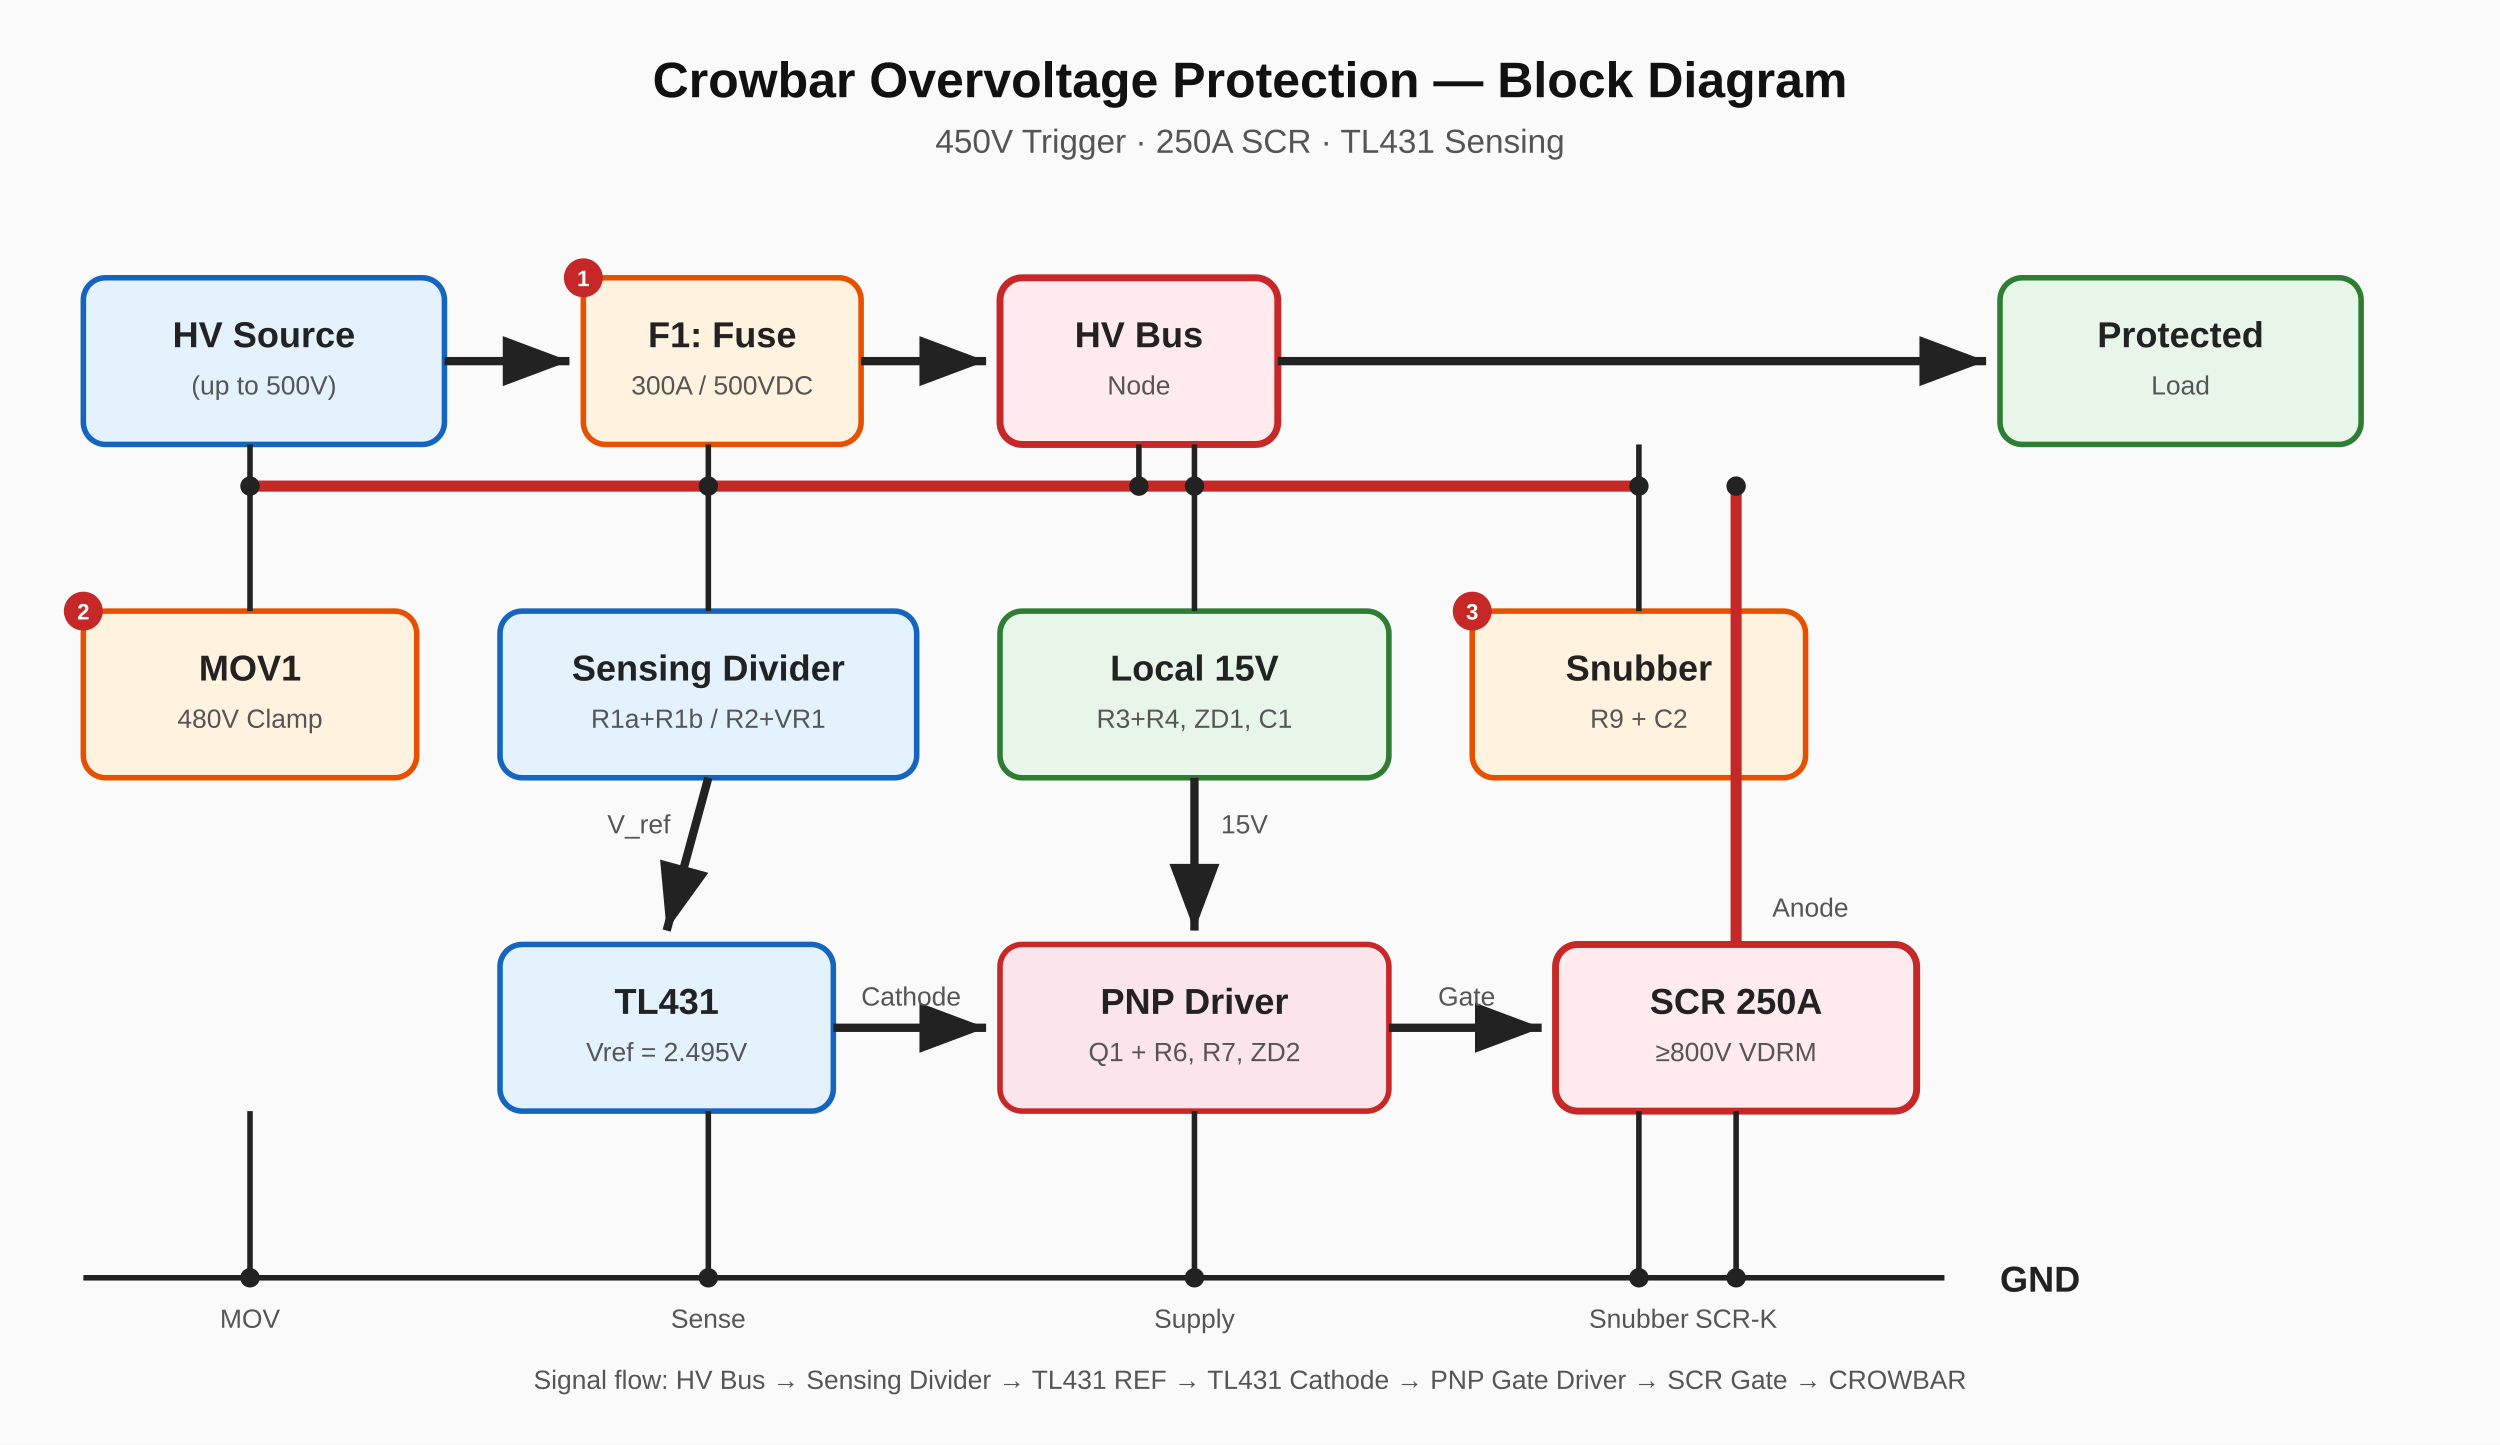
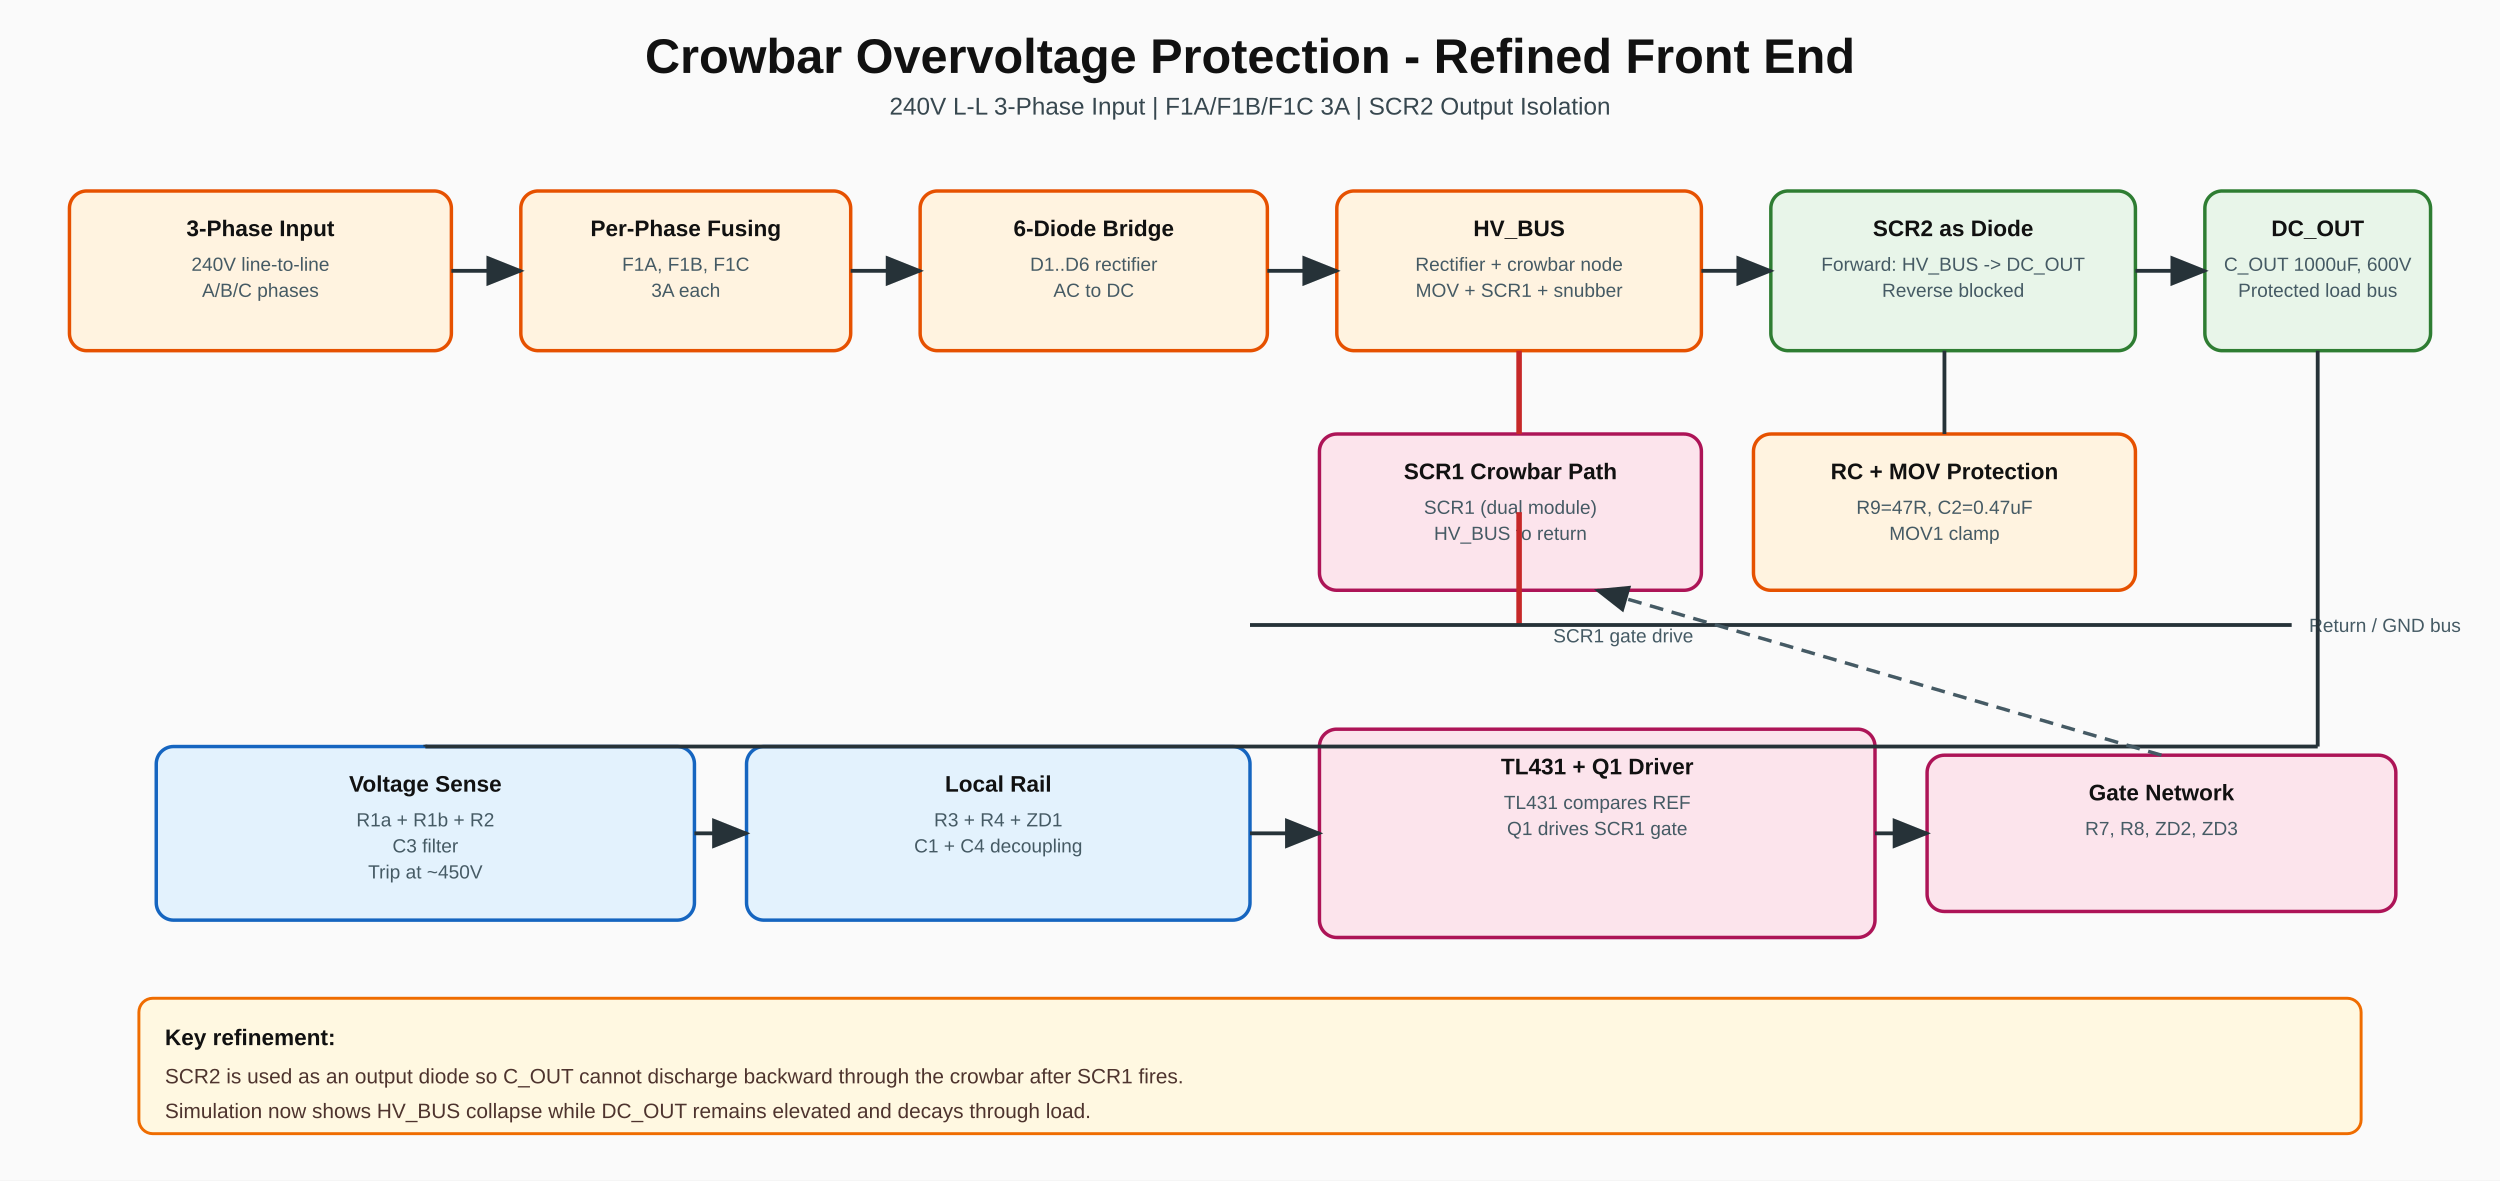
- <svg xmlns="http://www.w3.org/2000/svg" viewBox="0 0 900 520" width="900" height="520" font-family="'Segoe UI', Arial, sans-serif">
+ <svg xmlns="http://www.w3.org/2000/svg" viewBox="0 0 1440 680" width="1440" height="680" font-family="Arial, Helvetica, sans-serif">
  <defs>
+     <marker id="arrow" markerWidth="10" markerHeight="8" refX="9" refY="4" orient="auto">
+       <polygon points="0,0 10,4 0,8" fill="#263238" />
+     </marker>
    <style>
-     .wire { stroke: #222; stroke-width: 2; fill: none; }
-     .wire-thick { stroke: #222; stroke-width: 3; fill: none; }
-     .wire-bus { stroke: #c62828; stroke-width: 4; fill: none; }
-     .comp-body { stroke: #333; stroke-width: 1.8; fill: #fff; }
-     .comp-fill { stroke: #333; stroke-width: 1.8; }
-     .label { font-size: 11px; fill: #333; }
-     .label-sm { font-size: 9.5px; fill: #555; }
-     .label-lg { font-size: 13px; fill: #222; font-weight: 600; }
-     .label-title { font-size: 18px; fill: #111; font-weight: 700; }
-     .label-subtitle { font-size: 12px; fill: #555; }
-     .node-dot { fill: #222; }
-     .gnd-symbol { stroke: #222; stroke-width: 2; fill: none; }
-     .highlight { fill: #fff3e0; stroke: #e65100; stroke-width: 1.5; rx: 6; }
-     .zone-sense { fill: #e3f2fd; stroke: #1565c0; stroke-width: 1; stroke-dasharray: 4,3; rx: 8; opacity: 0.5; }
-     .zone-supply { fill: #e8f5e9; stroke: #2e7d32; stroke-width: 1; stroke-dasharray: 4,3; rx: 8; opacity: 0.5; }
-     .zone-driver { fill: #fce4ec; stroke: #c62828; stroke-width: 1; stroke-dasharray: 4,3; rx: 8; opacity: 0.5; }
-     .zone-power { fill: #fff8e1; stroke: #f57f17; stroke-width: 1; stroke-dasharray: 4,3; rx: 8; opacity: 0.5; }
-     .safety-badge { fill: #c62828; }
-     .safety-text { font-size: 8px; fill: #fff; font-weight: 700; }
+     .bg { fill: #fafafa; }
+     .box { fill: #ffffff; stroke: #263238; stroke-width: 2; rx: 10; }
+     .box-power { fill: #fff3e0; stroke: #e65100; stroke-width: 2; rx: 10; }
+     .box-control { fill: #e3f2fd; stroke: #1565c0; stroke-width: 2; rx: 10; }
+     .box-driver { fill: #fce4ec; stroke: #ad1457; stroke-width: 2; rx: 10; }
+     .box-output { fill: #e8f5e9; stroke: #2e7d32; stroke-width: 2; rx: 10; }
+     .zone { fill-opacity: 0.22; stroke-dasharray: 6,4; stroke-width: 1.5; rx: 12; }
+     .zone-power { fill: #ffe0b2; stroke: #ef6c00; }
+     .zone-control { fill: #bbdefb; stroke: #1565c0; }
+     .wire { stroke: #263238; stroke-width: 2.2; fill: none; }
+     .wire-bus { stroke: #c62828; stroke-width: 3.2; fill: none; }
+     .wire-dashed { stroke: #455a64; stroke-width: 2; stroke-dasharray: 8,5; fill: none; }
+     .arrow { marker-end: url(#arrow); }
+     .node { fill: #263238; }
+     .title { font-size: 28px; fill: #111; font-weight: 700; }
+     .subtitle { font-size: 14px; fill: #37474f; }
+     .h1 { font-size: 16px; fill: #111; font-weight: 700; }
+     .h2 { font-size: 13px; fill: #111; font-weight: 700; }
+     .label { font-size: 12px; fill: #263238; }
+     .small { font-size: 11px; fill: #455a64; }
+     .note { font-size: 12px; fill: #4e342e; }
+     .warn { fill: #fff8e1; stroke: #ef6c00; stroke-width: 1.7; rx: 8; }
  </style>
-     <symbol id="resistor-h" viewBox="0 0 60 20" overflow="visible">
-       <polyline points="0,10 8,10 12,2 20,18 28,2 36,18 44,2 52,18 56,10 60,10" stroke="#333" stroke-width="1.8" fill="none" stroke-linejoin="round" />
-     </symbol>
-     <symbol id="resistor-v" viewBox="0 0 20 60" overflow="visible">
-       <polyline points="10,0 10,8 2,12 18,20 2,28 18,36 2,44 18,52 10,56 10,60" stroke="#333" stroke-width="1.8" fill="none" stroke-linejoin="round" />
-     </symbol>
-     <symbol id="cap-h" viewBox="0 0 30 20" overflow="visible">
-       <line x1="0" y1="10" x2="12" y2="10" stroke="#333" stroke-width="2" />
-       <line x1="12" y1="0" x2="12" y2="20" stroke="#333" stroke-width="2.5" />
-       <line x1="18" y1="0" x2="18" y2="20" stroke="#333" stroke-width="2.5" />
-       <line x1="18" y1="10" x2="30" y2="10" stroke="#333" stroke-width="2" />
-     </symbol>
-     <symbol id="cap-v" viewBox="0 0 20 30" overflow="visible">
-       <line x1="10" y1="0" x2="10" y2="12" stroke="#333" stroke-width="2" />
-       <line x1="0" y1="12" x2="20" y2="12" stroke="#333" stroke-width="2.5" />
-       <line x1="0" y1="18" x2="20" y2="18" stroke="#333" stroke-width="2.5" />
-       <line x1="10" y1="18" x2="10" y2="30" stroke="#333" stroke-width="2" />
-     </symbol>
-     <symbol id="zener-v" viewBox="0 0 20 30" overflow="visible">
-       <line x1="10" y1="0" x2="10" y2="10" stroke="#333" stroke-width="2" />
-       <polygon points="3,10 17,10 10,22" fill="#333" stroke="#333" stroke-width="1" />
-       <polyline points="2,22 18,22 18,19" stroke="#333" stroke-width="2" fill="none" />
-       <line x1="10" y1="22" x2="10" y2="30" stroke="#333" stroke-width="2" />
-     </symbol>
-     <symbol id="fuse-h" viewBox="0 0 60 24" overflow="visible">
-       <line x1="0" y1="12" x2="10" y2="12" stroke="#333" stroke-width="2" />
-       <rect x="10" y="2" width="40" height="20" rx="3" fill="#fff" stroke="#333" stroke-width="1.8" />
-       <line x1="20" y1="12" x2="40" y2="12" stroke="#333" stroke-width="1.2" stroke-dasharray="2,2" />
-       <line x1="50" y1="12" x2="60" y2="12" stroke="#333" stroke-width="2" />
-     </symbol>
-     <symbol id="gnd" viewBox="0 0 20 16" overflow="visible">
-       <line x1="10" y1="0" x2="10" y2="4" stroke="#222" stroke-width="2" />
-       <line x1="2" y1="4" x2="18" y2="4" stroke="#222" stroke-width="2" />
-       <line x1="5" y1="8" x2="15" y2="8" stroke="#222" stroke-width="2" />
-       <line x1="8" y1="12" x2="12" y2="12" stroke="#222" stroke-width="2" />
-     </symbol>
  </defs>
-   <rect width="900" height="520" fill="#fafafa" rx="0" />
-   <text x="450" y="35" class="label-title" text-anchor="middle">Crowbar Overvoltage Protection — Block Diagram</text>
-   <text x="450" y="55" class="label-subtitle" text-anchor="middle">450V Trigger · 250A SCR · TL431 Sensing</text>
-   <rect x="30" y="100" width="130" height="60" rx="8" fill="#e3f2fd" stroke="#1565c0" stroke-width="2" />
-   <text x="95" y="125" class="label-lg" text-anchor="middle">HV Source</text>
-   <text x="95" y="142" class="label-sm" text-anchor="middle">(up to 500V)</text>
-   <rect x="210" y="100" width="100" height="60" rx="8" fill="#fff3e0" stroke="#e65100" stroke-width="2" />
-   <text x="260" y="125" class="label-lg" text-anchor="middle">F1: Fuse</text>
-   <text x="260" y="142" class="label-sm" text-anchor="middle">300A / 500VDC</text>
-   <circle cx="210" cy="100" r="7" class="safety-badge" />
-   <text x="210" y="103" class="safety-text" text-anchor="middle">1</text>
-   <rect x="360" y="100" width="100" height="60" rx="8" fill="#ffebee" stroke="#c62828" stroke-width="2.5" />
-   <text x="410" y="125" class="label-lg" text-anchor="middle">HV Bus</text>
-   <text x="410" y="142" class="label-sm" text-anchor="middle">Node</text>
-   <rect x="720" y="100" width="130" height="60" rx="8" fill="#e8f5e9" stroke="#2e7d32" stroke-width="2" />
-   <text x="785" y="125" class="label-lg" text-anchor="middle">Protected</text>
-   <text x="785" y="142" class="label-sm" text-anchor="middle">Load</text>
-   <line x1="160" y1="130" x2="205" y2="130" class="wire-thick" marker-end="url(#arrowhead)" />
-   <line x1="310" y1="130" x2="355" y2="130" class="wire-thick" marker-end="url(#arrowhead)" />
-   <line x1="460" y1="130" x2="715" y2="130" class="wire-thick" marker-end="url(#arrowhead)" />
-   <defs>
-     <marker id="arrowhead" markerWidth="8" markerHeight="6" refX="8" refY="3" orient="auto">
-       <polygon points="0 0, 8 3, 0 6" fill="#222" />
-     </marker>
-   </defs>
-   <rect x="30" y="220" width="120" height="60" rx="8" fill="#fff3e0" stroke="#e65100" stroke-width="2" />
-   <text x="90" y="245" class="label-lg" text-anchor="middle">MOV1</text>
-   <text x="90" y="262" class="label-sm" text-anchor="middle">480V Clamp</text>
-   <circle cx="30" cy="220" r="7" class="safety-badge" />
-   <text x="30" y="223" class="safety-text" text-anchor="middle">2</text>
-   <rect x="180" y="220" width="150" height="60" rx="8" fill="#e3f2fd" stroke="#1565c0" stroke-width="2" />
-   <text x="255" y="245" class="label-lg" text-anchor="middle">Sensing Divider</text>
-   <text x="255" y="262" class="label-sm" text-anchor="middle">R1a+R1b / R2+VR1</text>
-   <rect x="360" y="220" width="140" height="60" rx="8" fill="#e8f5e9" stroke="#2e7d32" stroke-width="2" />
-   <text x="430" y="245" class="label-lg" text-anchor="middle">Local 15V</text>
-   <text x="430" y="262" class="label-sm" text-anchor="middle">R3+R4, ZD1, C1</text>
-   <rect x="530" y="220" width="120" height="60" rx="8" fill="#fff3e0" stroke="#e65100" stroke-width="2" />
-   <text x="590" y="245" class="label-lg" text-anchor="middle">Snubber</text>
-   <text x="590" y="262" class="label-sm" text-anchor="middle">R9 + C2</text>
-   <circle cx="530" cy="220" r="7" class="safety-badge" />
-   <text x="530" y="223" class="safety-text" text-anchor="middle">3</text>
-   <line x1="90" y1="160" x2="90" y2="220" class="wire" />
-   <line x1="255" y1="160" x2="255" y2="220" class="wire" />
-   <line x1="430" y1="160" x2="430" y2="220" class="wire" />
-   <line x1="590" y1="160" x2="590" y2="220" class="wire" />
-   <line x1="410" y1="160" x2="410" y2="175" class="wire" />
-   <line x1="90" y1="175" x2="590" y2="175" class="wire-bus" />
-   <circle cx="90" cy="175" r="3.5" class="node-dot" />
-   <circle cx="255" cy="175" r="3.5" class="node-dot" />
-   <circle cx="410" cy="175" r="3.5" class="node-dot" />
-   <circle cx="430" cy="175" r="3.5" class="node-dot" />
-   <circle cx="590" cy="175" r="3.5" class="node-dot" />
-   <rect x="180" y="340" width="120" height="60" rx="8" fill="#e3f2fd" stroke="#1565c0" stroke-width="2" />
-   <text x="240" y="365" class="label-lg" text-anchor="middle">TL431</text>
-   <text x="240" y="382" class="label-sm" text-anchor="middle">Vref = 2.495V</text>
-   <rect x="360" y="340" width="140" height="60" rx="8" fill="#fce4ec" stroke="#c62828" stroke-width="2" />
-   <text x="430" y="365" class="label-lg" text-anchor="middle">PNP Driver</text>
-   <text x="430" y="382" class="label-sm" text-anchor="middle">Q1 + R6, R7, ZD2</text>
-   <rect x="560" y="340" width="130" height="60" rx="8" fill="#ffebee" stroke="#c62828" stroke-width="2.5" />
-   <text x="625" y="365" class="label-lg" text-anchor="middle">SCR 250A</text>
-   <text x="625" y="382" class="label-sm" text-anchor="middle">≥800V VDRM</text>
-   <line x1="255" y1="280" x2="240" y2="335" class="wire-thick" marker-end="url(#arrowhead)" />
-   <text x="230" y="300" class="label-sm" text-anchor="middle">V_ref</text>
-   <line x1="430" y1="280" x2="430" y2="335" class="wire-thick" marker-end="url(#arrowhead)" />
-   <text x="448" y="300" class="label-sm" text-anchor="middle">15V</text>
-   <line x1="300" y1="370" x2="355" y2="370" class="wire-thick" marker-end="url(#arrowhead)" />
-   <text x="328" y="362" class="label-sm" text-anchor="middle">Cathode</text>
-   <line x1="500" y1="370" x2="555" y2="370" class="wire-thick" marker-end="url(#arrowhead)" />
-   <text x="528" y="362" class="label-sm" text-anchor="middle">Gate</text>
-   <line x1="625" y1="340" x2="625" y2="175" class="wire-bus" />
-   <circle cx="625" cy="175" r="3.5" class="node-dot" />
-   <text x="638" y="330" class="label-sm" text-anchor="start">Anode</text>
-   <line x1="30" y1="460" x2="700" y2="460" class="wire" />
-   <text x="720" y="465" class="label-lg" text-anchor="start">GND</text>
-   <line x1="90" y1="400" x2="90" y2="460" class="wire" />
-   <circle cx="90" cy="460" r="3.5" class="node-dot" />
-   <line x1="255" y1="400" x2="255" y2="460" class="wire" />
-   <circle cx="255" cy="460" r="3.5" class="node-dot" />
-   <line x1="430" y1="400" x2="430" y2="460" class="wire" />
-   <circle cx="430" cy="460" r="3.5" class="node-dot" />
-   <line x1="590" y1="400" x2="590" y2="460" class="wire" />
-   <circle cx="590" cy="460" r="3.5" class="node-dot" />
-   <line x1="625" y1="400" x2="625" y2="460" class="wire" />
-   <circle cx="625" cy="460" r="3.5" class="node-dot" />
-   <text x="90" y="478" class="label-sm" text-anchor="middle">MOV</text>
-   <text x="255" y="478" class="label-sm" text-anchor="middle">Sense</text>
-   <text x="430" y="478" class="label-sm" text-anchor="middle">Supply</text>
-   <text x="590" y="478" class="label-sm" text-anchor="middle">Snubber</text>
-   <text x="625" y="478" class="label-sm" text-anchor="middle">SCR-K</text>
-   <text x="450" y="500" class="label-sm" text-anchor="middle">Signal flow: HV Bus → Sensing Divider → TL431 REF → TL431 Cathode → PNP Gate Driver → SCR Gate → CROWBAR</text>
+   <rect x="0" y="0" width="1440" height="680" class="bg" rx="0" />
+   <text x="720" y="42" class="title" text-anchor="middle">Crowbar Overvoltage Protection - Refined Front End</text>
+   <text x="720" y="66" class="subtitle" text-anchor="middle">240V L-L 3-Phase Input | F1A/F1B/F1C 3A | SCR2 Output Isolation</text>
+   <rect x="40" y="110" width="220" height="92" class="box-power" rx="10" />
+   <text x="150.0" y="136" class="h2" text-anchor="middle">3-Phase Input</text>
+   <text x="150.0" y="156" class="small" text-anchor="middle">240V line-to-line</text>
+   <text x="150.0" y="171" class="small" text-anchor="middle">A/B/C phases</text>
+   <rect x="300" y="110" width="190" height="92" class="box-power" rx="10" />
+   <text x="395.0" y="136" class="h2" text-anchor="middle">Per-Phase Fusing</text>
+   <text x="395.0" y="156" class="small" text-anchor="middle">F1A, F1B, F1C</text>
+   <text x="395.0" y="171" class="small" text-anchor="middle">3A each</text>
+   <rect x="530" y="110" width="200" height="92" class="box-power" rx="10" />
+   <text x="630.0" y="136" class="h2" text-anchor="middle">6-Diode Bridge</text>
+   <text x="630.0" y="156" class="small" text-anchor="middle">D1..D6 rectifier</text>
+   <text x="630.0" y="171" class="small" text-anchor="middle">AC to DC</text>
+   <rect x="770" y="110" width="210" height="92" class="box-power" rx="10" />
+   <text x="875.0" y="136" class="h2" text-anchor="middle">HV_BUS</text>
+   <text x="875.0" y="156" class="small" text-anchor="middle">Rectifier + crowbar node</text>
+   <text x="875.0" y="171" class="small" text-anchor="middle">MOV + SCR1 + snubber</text>
+   <rect x="1020" y="110" width="210" height="92" class="box-output" rx="10" />
+   <text x="1125.0" y="136" class="h2" text-anchor="middle">SCR2 as Diode</text>
+   <text x="1125.0" y="156" class="small" text-anchor="middle">Forward: HV_BUS -&gt; DC_OUT</text>
+   <text x="1125.0" y="171" class="small" text-anchor="middle">Reverse blocked</text>
+   <rect x="1270" y="110" width="130" height="92" class="box-output" rx="10" />
+   <text x="1335.0" y="136" class="h2" text-anchor="middle">DC_OUT</text>
+   <text x="1335.0" y="156" class="small" text-anchor="middle">C_OUT 1000uF, 600V</text>
+   <text x="1335.0" y="171" class="small" text-anchor="middle">Protected load bus</text>
+   <line x1="260" y1="156.0" x2="300" y2="156.0" class="wire arrow" />
+   <line x1="490" y1="156.0" x2="530" y2="156.0" class="wire arrow" />
+   <line x1="730" y1="156.0" x2="770" y2="156.0" class="wire arrow" />
+   <line x1="980" y1="156.0" x2="1020" y2="156.0" class="wire arrow" />
+   <line x1="1230" y1="156.0" x2="1270" y2="156.0" class="wire arrow" />
+   <rect x="760" y="250" width="220" height="90" class="box-driver" rx="10" />
+   <text x="870.0" y="276" class="h2" text-anchor="middle">SCR1 Crowbar Path</text>
+   <text x="870.0" y="296" class="small" text-anchor="middle">SCR1 (dual module)</text>
+   <text x="870.0" y="311" class="small" text-anchor="middle">HV_BUS to return</text>
+   <rect x="1010" y="250" width="220" height="90" class="box-power" rx="10" />
+   <text x="1120.0" y="276" class="h2" text-anchor="middle">RC + MOV Protection</text>
+   <text x="1120.0" y="296" class="small" text-anchor="middle">R9=47R, C2=0.47uF</text>
+   <text x="1120.0" y="311" class="small" text-anchor="middle">MOV1 clamp</text>
+   <line x1="875" y1="202" x2="875" y2="250" class="wire-bus" />
+   <line x1="875" y1="295" x2="875" y2="360" class="wire-bus" />
+   <line x1="1120" y1="202" x2="1120" y2="250" class="wire" />
+   <line x1="720" y1="360" x2="1320" y2="360" class="wire" />
+   <text x="1330" y="364" class="small" text-anchor="start">Return / GND bus</text>
+   <rect x="90" y="430" width="310" height="100" class="box-control" rx="10" />
+   <text x="245.0" y="456" class="h2" text-anchor="middle">Voltage Sense</text>
+   <text x="245.0" y="476" class="small" text-anchor="middle">R1a + R1b + R2</text>
+   <text x="245.0" y="491" class="small" text-anchor="middle">C3 filter</text>
+   <text x="245.0" y="506" class="small" text-anchor="middle">Trip at ~450V</text>
+   <rect x="430" y="430" width="290" height="100" class="box-control" rx="10" />
+   <text x="575.0" y="456" class="h2" text-anchor="middle">Local Rail</text>
+   <text x="575.0" y="476" class="small" text-anchor="middle">R3 + R4 + ZD1</text>
+   <text x="575.0" y="491" class="small" text-anchor="middle">C1 + C4 decoupling</text>
+   <rect x="760" y="420" width="320" height="120" class="box-driver" rx="10" />
+   <text x="920.0" y="446" class="h2" text-anchor="middle">TL431 + Q1 Driver</text>
+   <text x="920.0" y="466" class="small" text-anchor="middle">TL431 compares REF</text>
+   <text x="920.0" y="481" class="small" text-anchor="middle">Q1 drives SCR1 gate</text>
+   <rect x="1110" y="435" width="270" height="90" class="box-driver" rx="10" />
+   <text x="1245.0" y="461" class="h2" text-anchor="middle">Gate Network</text>
+   <text x="1245.0" y="481" class="small" text-anchor="middle">R7, R8, ZD2, ZD3</text>
+   <line x1="1335" y1="202" x2="1335" y2="430" class="wire" />
+   <line x1="1335" y1="430" x2="245" y2="430" class="wire" />
+   <line x1="245" y1="430" x2="245" y2="429" class="wire" />
+   <line x1="400" y1="480" x2="430" y2="480" class="wire arrow" />
+   <line x1="720" y1="480" x2="760" y2="480" class="wire arrow" />
+   <line x1="1080" y1="480" x2="1110" y2="480" class="wire arrow" />
+   <line x1="1245" y1="435" x2="920" y2="340" class="wire-dashed arrow" />
+   <text x="935" y="370" class="small" text-anchor="middle">SCR1 gate drive</text>
+   <rect x="80" y="575" width="1280" height="78" class="warn" rx="10" />
+   <text x="95" y="602" class="h2" text-anchor="start">Key refinement:</text>
+   <text x="95" y="624" class="note" text-anchor="start">SCR2 is used as an output diode so C_OUT cannot discharge backward through the crowbar after SCR1 fires.</text>
+   <text x="95" y="644" class="note" text-anchor="start">Simulation now shows HV_BUS collapse while DC_OUT remains elevated and decays through load.</text>
</svg>
